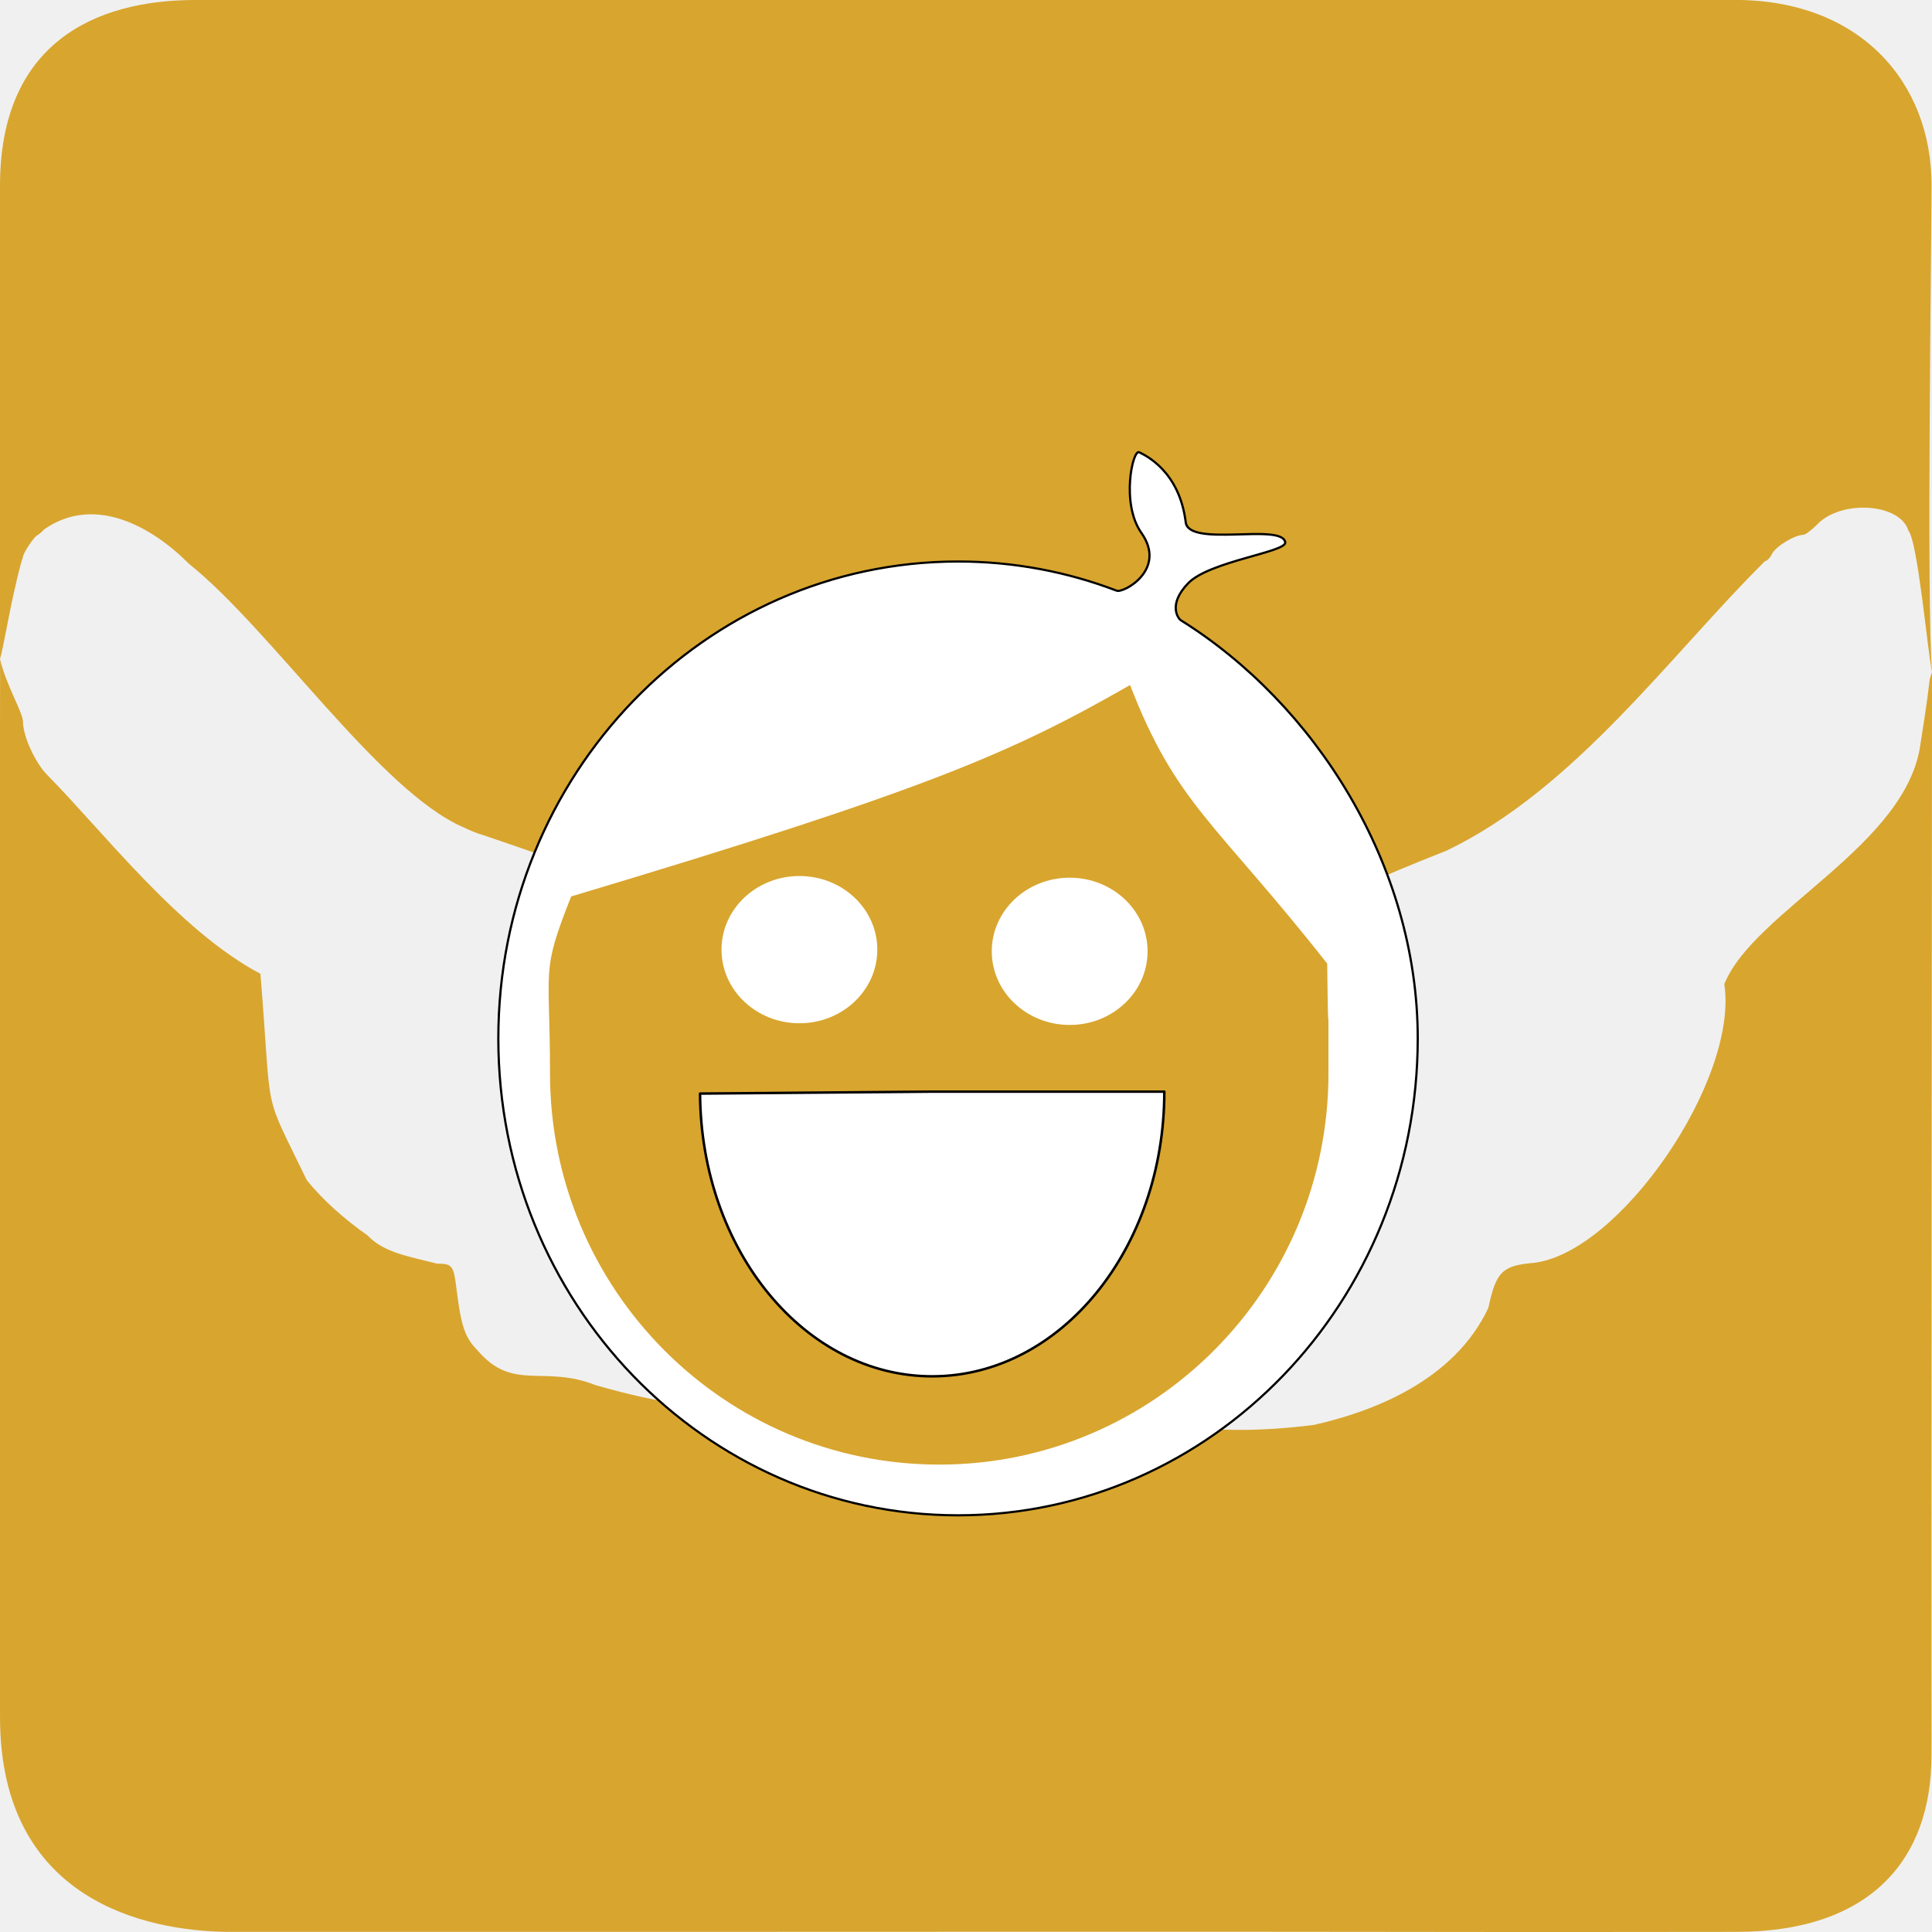
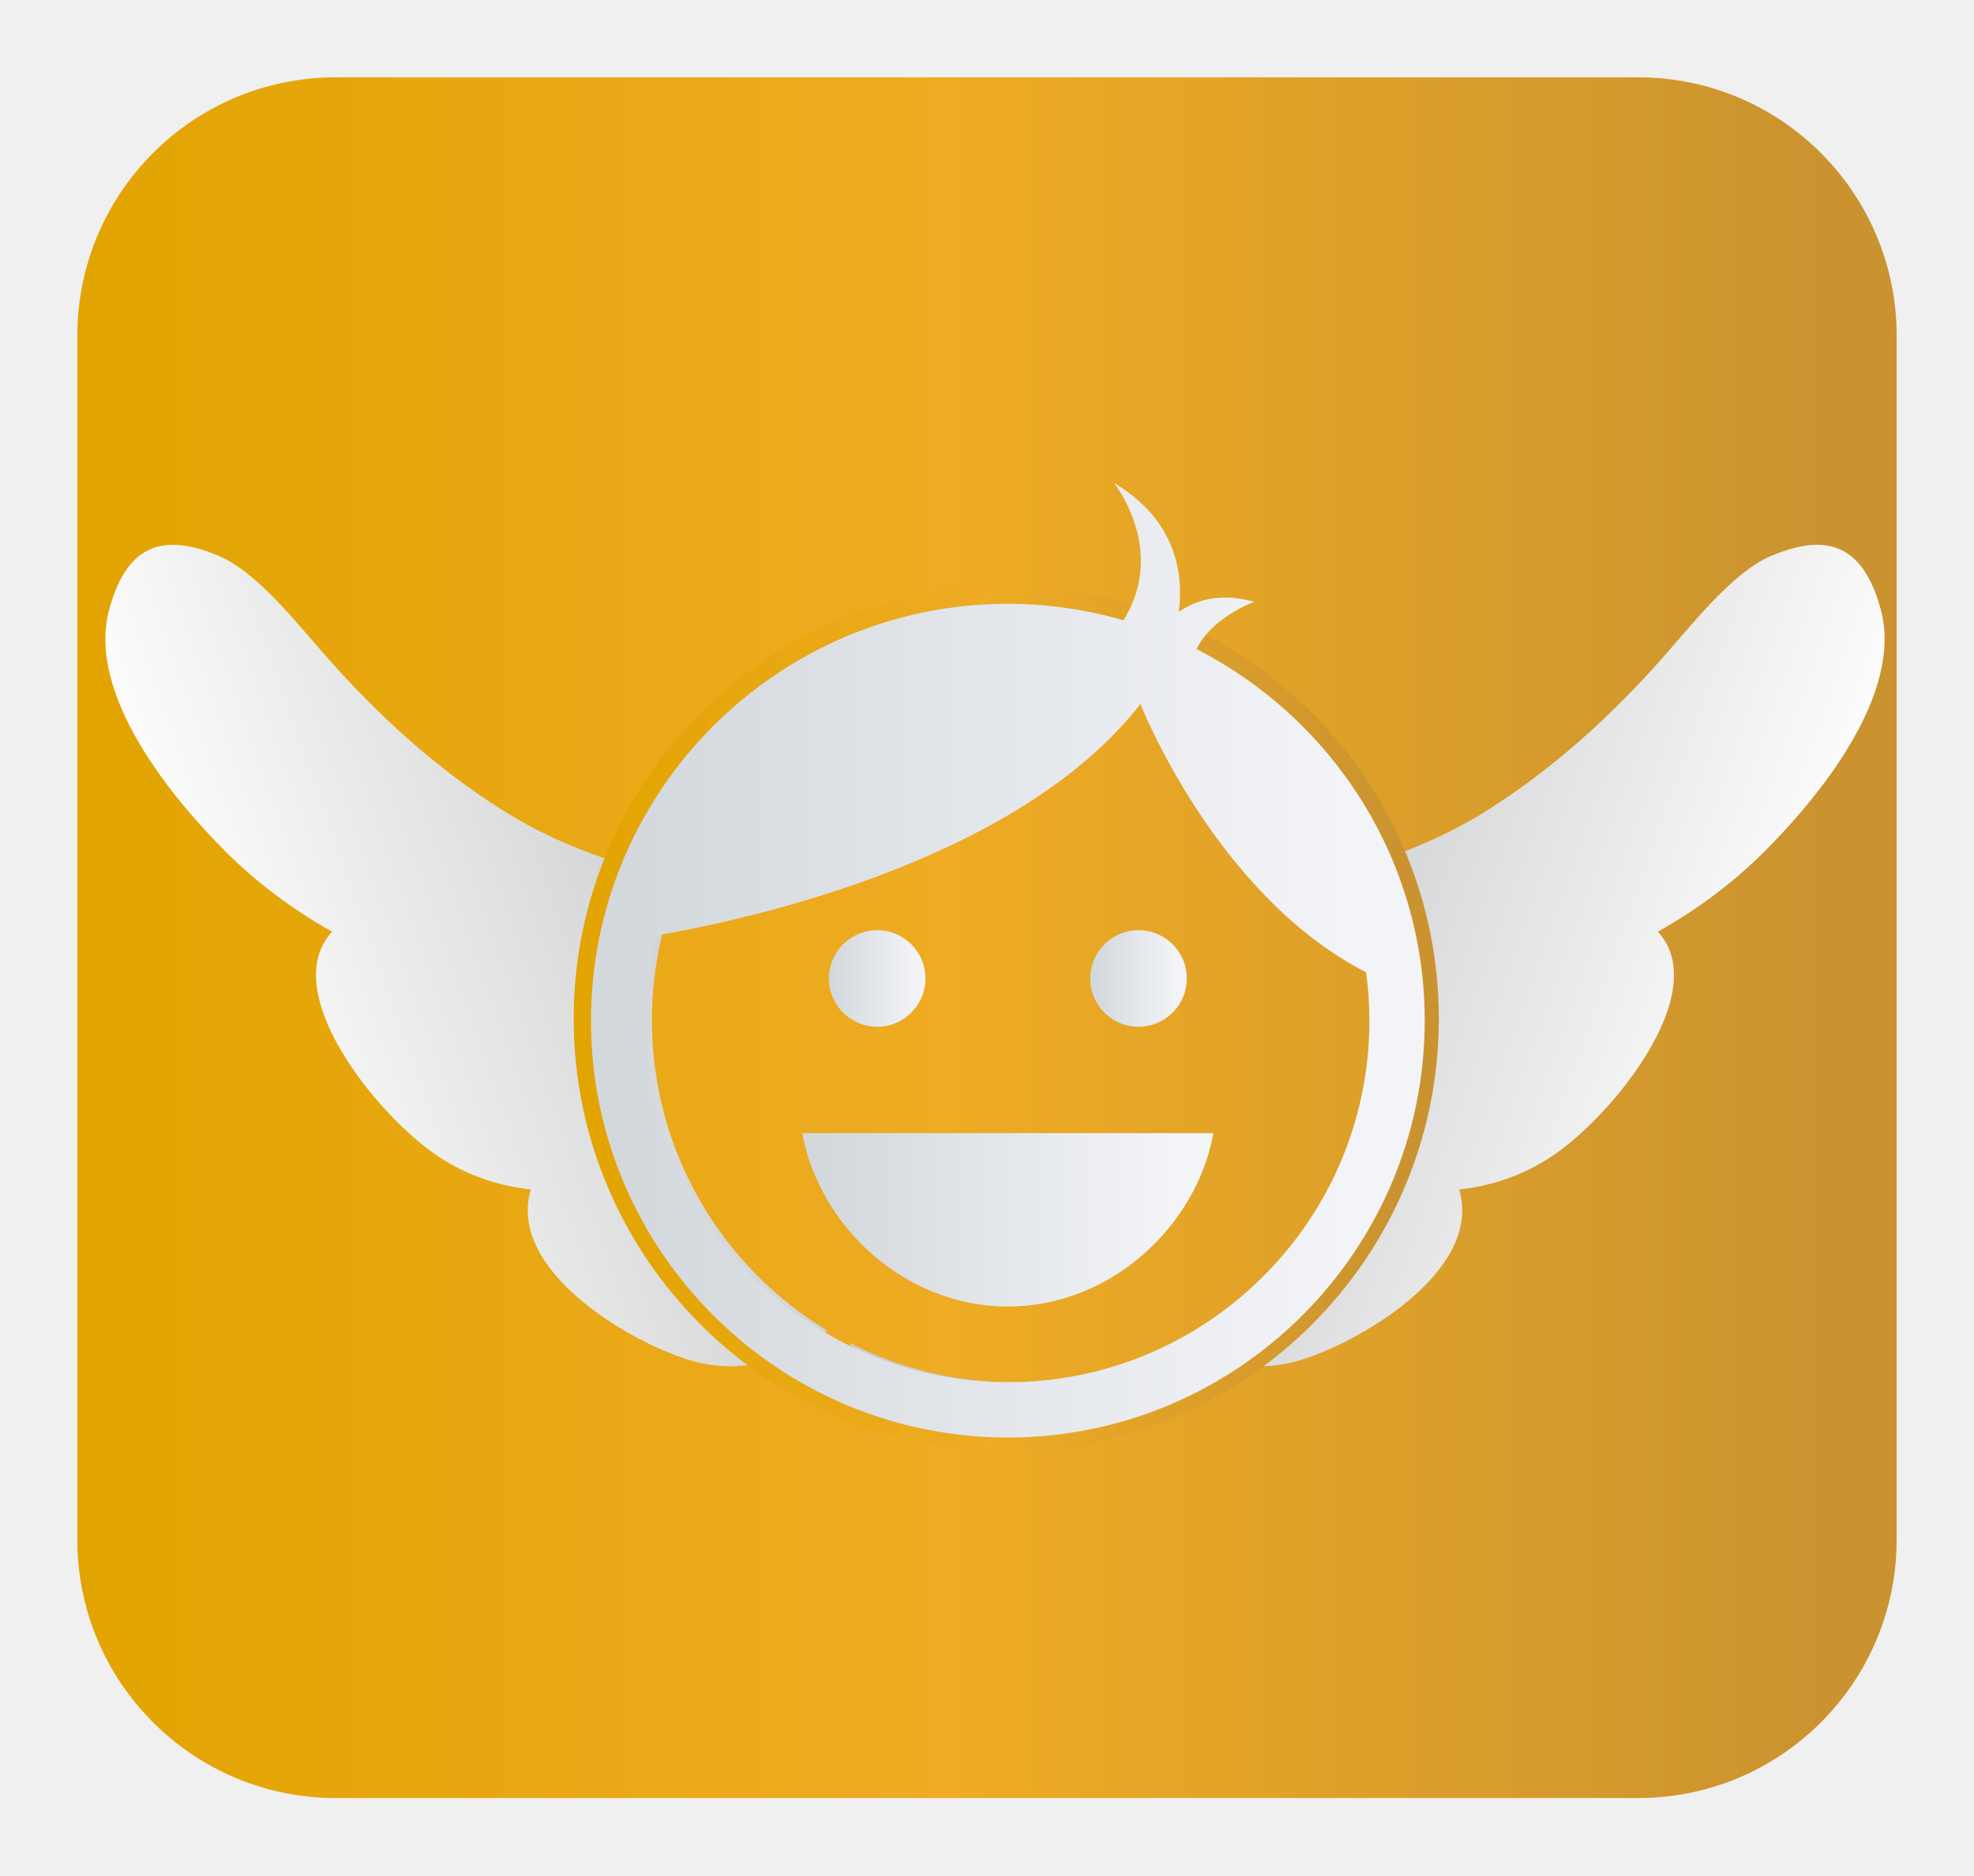
- <svg xmlns="http://www.w3.org/2000/svg" width="42.069mm" height="42.069mm" viewBox="0 0 42.069 42.069" version="1.1" id="svg3783">
-   <defs id="defs3777" />
-   <g id="layer1" transform="translate(-89.5687,-84.46709)">
-     <g id="g1009">
-       <g id="g34">
-         <path style="fill:#d8a52e;fill-rule:evenodd;stroke:none;stroke-width:0.257" d="m 93.82,84.467 c -2.198,0 -4.251,0.953 -4.251,4.042 v 10.308 c 0.057,-0.182 0.204,-1.011 0.271,-1.305 0.044,-0.196 0.16,-0.729 0.227,-0.91 0,-0.084 0.24,-0.448 0.319,-0.483 0.026,-0.011 0.093,-0.07 0.151,-0.13 1.09,-0.755 2.341,-0.056 3.14,0.749 1.805,1.444 4.165,4.965 5.991,5.747 0.144,0.07 0.316,0.139 0.384,0.154 0.068,0.014 9.862,3.408 9.988,3.539 15.573,-3.876 4.101,-0.448 11.032,-3.191 2.791,-1.339 4.874,-4.263 6.928,-6.301 0.042,0 0.111,-0.072 0.155,-0.16 0.078,-0.159 0.491,-0.411 0.676,-0.412 0.047,-2.63e-4 0.187,-0.105 0.313,-0.234 0.529,-0.541 1.801,-0.451 1.979,0.139 0.206,0.246 0.415,2.606 0.516,3.088 -0.124,-1.438 -0.011,-9.512 -0.011,-10.606 0,-2.243 -1.557,-4.035 -4.279,-4.035 M 89.569,100.12 v 21.749 c 0.007,4.001 3.206,4.641 4.937,4.664 h 9.392 c 4.856,0 11.762,-0.007 15.568,0 3.806,0.007 7.385,0 7.91,0 2.915,0 4.25,-1.57 4.25,-3.837 0.006,-0.543 -0.006,0.029 0.003,-11.304 l 0.009,-12.284 c -0.097,0.261 8e-5,0 -0.246,1.52 -0.268,2.241 -3.626,3.662 -4.277,5.267 0.319,2.085 -2.291,5.88 -4.17,6.073 -0.666,0.059 -0.8,0.194 -0.968,0.979 -0.751,1.599 -2.54,2.265 -3.801,2.548 -4.731,0.596 -5.629,-1.465 -6.697,-1.665 -1.069,-0.2 -3.104,2.49 -8.94,0.799 -1.137,-0.452 -1.801,0.154 -2.577,-0.764 -0.268,-0.269 -0.354,-0.524 -0.453,-1.331 -0.063,-0.512 -0.092,-0.551 -0.423,-0.551 -0.6,-0.155 -1.158,-0.236 -1.512,-0.614 -0.487,-0.339 -0.975,-0.767 -1.326,-1.206 -0.992,-2.053 -0.742,-1.246 -1.009,-4.492 -1.775,-0.934 -3.451,-3.128 -4.64,-4.327 -0.263,-0.264 -0.53,-0.848 -0.53,-1.16 5.01e-4,-0.201 -0.383,-0.827 -0.498,-1.368" id="path0" />
+ <svg xmlns="http://www.w3.org/2000/svg" version="1.1" id="svg2" xml:space="preserve" width="2552.832" height="2425.412" viewBox="0 0 2552.832 2425.412">
+   <defs id="defs6">
+     <clipPath clipPathUnits="userSpaceOnUse" id="clipPath18">
+       <path d="m 721.415,2116.629 c -138.489,0 -250.754,-112.265 -250.754,-250.754 v 0 -1167.547 c 0,-138.488 112.265,-250.758 250.754,-250.758 v 0 h 1263.117 c 138.49,0 250.753,112.27 250.753,250.758 v 0 1167.547 c 0,138.489 -112.263,250.754 -250.753,250.754 v 0 z" id="path16" />
+     </clipPath>
+     <linearGradient x1="0" y1="0" x2="1" y2="0" gradientUnits="userSpaceOnUse" gradientTransform="matrix(1764.624,0,0,1764.624,470.6614,1282.099)" spreadMethod="pad" id="linearGradient36">
+       <stop style="stop-opacity:1;stop-color:#e2a400" offset="0" id="stop24" />
+       <stop style="stop-opacity:1;stop-color:#eeab23" offset="0.474" id="stop26" />
+       <stop style="stop-opacity:1;stop-color:#eeab23" offset="0.479" id="stop28" />
+       <stop style="stop-opacity:1;stop-color:#ca9330" offset="0.957" id="stop30" />
+       <stop style="stop-opacity:1;stop-color:#ca9330" offset="0.995" id="stop32" />
+       <stop style="stop-opacity:1;stop-color:#ca9330" offset="1" id="stop34" />
+     </linearGradient>
+     <clipPath clipPathUnits="userSpaceOnUse" id="clipPath46">
+       <path d="m 2113.204,1652.268 c -36.86,-15.789 -75.059,-64.737 -103.454,-96.974 v 0 c -51.712,-58.718 -107.499,-108.882 -169.354,-148.205 v 0 c -136.475,-86.789 -267.836,-67.47 -403.363,-132.794 v 0 c -45.916,-22.124 -110.875,-60.259 -123.509,-125.662 v 0 c -7.295,-37.739 -7.362,-67.008 5.046,-97.26 v 0 c 12.815,-31.225 69.442,-116.312 -14.427,-129.169 v 0 c -4.304,-0.66 -7.464,-5.01 -8.733,-9.506 v 0 c -5.797,-0.582 -12.834,-7.614 -14.093,-15.088 v 0 c -26.004,-153.817 184.577,-105.443 231.067,12.648 v 0 c 38.76,-35.211 88.888,-52.988 140.282,-39.106 v 0 c 55.68,15.051 182.121,86.017 158.282,166.786 v 0 c 31.211,3.268 62.362,13.597 90.727,32.663 v 0 c 58.617,39.4 155.626,159.415 101.967,217.342 v 0 c 35.899,20.165 70.55,45.124 102.621,76.995 v 0 c 52.885,52.546 135.802,153.289 113.618,235.445 v 0 c -11.348,41.977 -31.134,62.801 -61.962,62.806 v 0 c -12.906,0 -27.741,-3.65 -44.715,-10.921" id="path44" />
+     </clipPath>
+     <linearGradient x1="0" y1="0" x2="1" y2="0" gradientUnits="userSpaceOnUse" gradientTransform="matrix(-686.1843,241.4822,-241.4822,-686.1843,2063.635,1092.656)" spreadMethod="pad" id="linearGradient60">
+       <stop style="stop-opacity:1;stop-color:#fcfcfc" offset="0" id="stop52" />
+       <stop style="stop-opacity:1;stop-color:#c1c2c4" offset="0.842" id="stop54" />
+       <stop style="stop-opacity:1;stop-color:#c1c2c4" offset="0.908" id="stop56" />
+       <stop style="stop-opacity:1;stop-color:#c1c2c4" offset="1" id="stop58" />
+     </linearGradient>
+     <clipPath clipPathUnits="userSpaceOnUse" id="clipPath70">
+       <path d="m 501.548,1600.383 c -22.177,-82.156 60.734,-182.899 113.621,-235.445 v 0 c 32.062,-31.871 66.726,-56.83 102.62,-76.995 v 0 c -53.66,-57.927 43.355,-177.942 101.96,-217.342 v 0 c 28.376,-19.066 59.521,-29.395 90.733,-32.663 v 0 C 886.643,957.169 1013.084,886.203 1068.77,871.152 v 0 c 51.387,-13.882 101.517,3.895 140.268,39.106 v 0 C 1255.53,792.167 1466.11,743.793 1440.12,897.61 v 0 c -1.266,7.474 -8.297,14.506 -14.105,15.088 v 0 c -1.265,4.496 -4.429,8.846 -8.727,9.506 v 0 c -83.871,12.857 -27.238,97.944 -14.428,129.169 v 0 c 12.408,30.252 12.348,59.521 5.047,97.26 v 0 c -12.636,65.403 -77.594,103.538 -123.515,125.662 v 0 c -135.517,65.324 -266.884,46.005 -403.365,132.794 v 0 c -61.854,39.323 -117.635,89.487 -169.34,148.205 v 0 c -28.402,32.237 -66.601,81.185 -103.466,96.974 v 0 c -16.963,7.271 -31.804,10.921 -44.709,10.921 v 0 c -30.835,0 -50.622,-20.823 -61.964,-62.806" id="path68" />
+     </clipPath>
+     <linearGradient x1="0" y1="0" x2="1" y2="0" gradientUnits="userSpaceOnUse" gradientTransform="matrix(686.1843,241.4822,241.4822,-686.1843,657.7936,1092.656)" spreadMethod="pad" id="linearGradient84">
+       <stop style="stop-opacity:1;stop-color:#fcfcfc" offset="0" id="stop76" />
+       <stop style="stop-opacity:1;stop-color:#c1c2c4" offset="0.842" id="stop78" />
+       <stop style="stop-opacity:1;stop-color:#c1c2c4" offset="0.908" id="stop80" />
+       <stop style="stop-opacity:1;stop-color:#c1c2c4" offset="1" id="stop82" />
+     </linearGradient>
+     <clipPath clipPathUnits="userSpaceOnUse" id="clipPath94">
+       <path d="m 952.112,1204.343 v -1.726 c 0.458,-230.956 188.492,-418.692 419.555,-418.692 v 0 c 231.344,0 419.548,188.211 419.548,419.555 v 0 c 0,231.344 -188.204,419.554 -419.548,419.554 v 0 c -231.063,0 -419.097,-187.735 -419.555,-418.691 m 35.335,-0.863 c 0,211.857 172.356,384.219 384.22,384.219 v 0 c 211.856,0 384.212,-172.362 384.212,-384.219 v 0 c 0,-211.864 -172.356,-384.22 -384.212,-384.22 v 0 c -211.864,0 -384.22,172.356 -384.22,384.22" id="path92" />
+     </clipPath>
+     <linearGradient x1="0" y1="0" x2="1" y2="0" gradientUnits="userSpaceOnUse" gradientTransform="matrix(839.1034,0,0,839.1034,952.1117,1203.48)" spreadMethod="pad" id="linearGradient112">
+       <stop style="stop-opacity:1;stop-color:#e2a400" offset="0" id="stop100" />
+       <stop style="stop-opacity:1;stop-color:#eeab23" offset="0.474" id="stop102" />
+       <stop style="stop-opacity:1;stop-color:#eeab23" offset="0.479" id="stop104" />
+       <stop style="stop-opacity:1;stop-color:#ca9330" offset="0.957" id="stop106" />
+       <stop style="stop-opacity:1;stop-color:#ca9330" offset="0.995" id="stop108" />
+       <stop style="stop-opacity:1;stop-color:#ca9330" offset="1" id="stop110" />
+     </linearGradient>
+     <clipPath clipPathUnits="userSpaceOnUse" id="clipPath124">
+       <path d="m 318.332,0 h 4100 v 2653.937 h -4100 z" id="path122" />
+     </clipPath>
+     <clipPath clipPathUnits="userSpaceOnUse" id="clipPath136">
+       <path d="m 318.332,0 h 4100 v 2653.938 h -4100 z" id="path134" />
+     </clipPath>
+     <clipPath clipPathUnits="userSpaceOnUse" id="clipPath152">
+       <path d="m 318.332,0 h 4100 v 2653.937 h -4100 z" id="path150" />
+     </clipPath>
+     <clipPath clipPathUnits="userSpaceOnUse" id="clipPath162">
+       <path d="m 318.332,0 h 4100 v 2653.938 h -4100 z" id="path160" />
+     </clipPath>
+     <clipPath clipPathUnits="userSpaceOnUse" id="clipPath174">
+       <path d="m 1028.01,1201.975 c 0,-193.946 157.226,-351.166 351.167,-351.166 v 0 c 193.953,0 351.179,157.22 351.179,351.166 v 0 c 0,193.953 -157.226,351.179 -351.179,351.179 v 0 c -193.941,0 -351.167,-157.226 -351.167,-351.179" id="path172" />
+     </clipPath>
+     <linearGradient x1="0" y1="0" x2="1" y2="0" gradientUnits="userSpaceOnUse" gradientTransform="matrix(1764.628,0,0,1764.628,469.4238,1201.981)" spreadMethod="pad" id="linearGradient192">
+       <stop style="stop-opacity:1;stop-color:#e2a400" offset="0" id="stop180" />
+       <stop style="stop-opacity:1;stop-color:#eeab23" offset="0.474" id="stop182" />
+       <stop style="stop-opacity:1;stop-color:#eeab23" offset="0.479" id="stop184" />
+       <stop style="stop-opacity:1;stop-color:#ca9330" offset="0.957" id="stop186" />
+       <stop style="stop-opacity:1;stop-color:#ca9330" offset="0.995" id="stop188" />
+       <stop style="stop-opacity:1;stop-color:#ca9330" offset="1" id="stop190" />
+     </linearGradient>
+     <clipPath clipPathUnits="userSpaceOnUse" id="clipPath202">
+       <path d="m 1485.322,1590 c -35.635,10.311 -73.226,15.946 -112.133,15.946 v 0 c -222.947,0 -404.33,-181.378 -404.33,-404.325 v 0 c 0,-222.947 181.383,-404.323 404.33,-404.323 v 0 c 222.661,0 403.865,180.927 404.329,403.482 v 0 1.682 c -0.318,156.744 -90.354,292.722 -221.315,359.51 v 0 c 14.865,30.96 55.936,45.898 55.936,45.898 v 0 c -33.297,9.518 -57.285,1.223 -73.152,-9.747 v 0 c 4.688,36.87 -2.188,88.916 -62.92,125.121 v 0 c 0,0 52.094,-64.7 9.255,-133.244 m -462.838,-388.379 c 0,28.485 3.506,56.154 9.937,82.684 v 0 c 88.971,15.315 350.485,72.026 469.361,224.44 v 0 c 0,0 72.691,-185.424 218.876,-260.201 v 0 c 2.061,-15.357 3.236,-31.002 3.236,-46.923 v 0 c 0,-193.376 -157.329,-350.7 -350.705,-350.7 v 0 c -193.378,0 -350.705,157.324 -350.705,350.7" id="path200" />
+     </clipPath>
+     <linearGradient x1="0" y1="0" x2="1" y2="0" gradientUnits="userSpaceOnUse" gradientTransform="matrix(808.659,0,0,808.659,968.8594,1260.272)" spreadMethod="pad" id="linearGradient216">
+       <stop style="stop-opacity:1;stop-color:#d3d8dd" offset="0" id="stop208" />
+       <stop style="stop-opacity:1;stop-color:#d3d8dd" offset="0.03" id="stop210" />
+       <stop style="stop-opacity:1;stop-color:#f3f4f8" offset="0.908" id="stop212" />
+       <stop style="stop-opacity:1;stop-color:#f3f4f8" offset="1" id="stop214" />
+     </linearGradient>
+     <clipPath clipPathUnits="userSpaceOnUse" id="clipPath226">
+       <path d="m 1173.805,1092.516 c 16.232,-89.912 99.287,-168.184 199.384,-168.184 v 0 c 100.097,0 183.15,78.272 199.376,168.184 v 0 z" id="path224" />
+     </clipPath>
+     <linearGradient x1="0" y1="0" x2="1" y2="0" gradientUnits="userSpaceOnUse" gradientTransform="matrix(398.7609,0,0,398.7609,1173.805,1008.424)" spreadMethod="pad" id="linearGradient240">
+       <stop style="stop-opacity:1;stop-color:#d3d8dd" offset="0" id="stop232" />
+       <stop style="stop-opacity:1;stop-color:#d3d8dd" offset="0.03" id="stop234" />
+       <stop style="stop-opacity:1;stop-color:#f3f4f8" offset="0.908" id="stop236" />
+       <stop style="stop-opacity:1;stop-color:#f3f4f8" offset="1" id="stop238" />
+     </linearGradient>
+     <clipPath clipPathUnits="userSpaceOnUse" id="clipPath250">
+       <path d="m 1199.61,1242.544 c 0,-25.859 20.968,-46.827 46.827,-46.827 v 0 c 25.864,0 46.826,20.968 46.826,46.827 v 0 c 0,25.865 -20.962,46.826 -46.826,46.826 v 0 c -25.859,0 -46.827,-20.961 -46.827,-46.826" id="path248" />
+     </clipPath>
+     <linearGradient x1="0" y1="0" x2="1" y2="0" gradientUnits="userSpaceOnUse" gradientTransform="matrix(93.65271,0,0,93.65271,1199.61,1242.544)" spreadMethod="pad" id="linearGradient264">
+       <stop style="stop-opacity:1;stop-color:#d3d8dd" offset="0" id="stop256" />
+       <stop style="stop-opacity:1;stop-color:#d3d8dd" offset="0.03" id="stop258" />
+       <stop style="stop-opacity:1;stop-color:#f3f4f8" offset="0.908" id="stop260" />
+       <stop style="stop-opacity:1;stop-color:#f3f4f8" offset="1" id="stop262" />
+     </linearGradient>
+     <clipPath clipPathUnits="userSpaceOnUse" id="clipPath274">
+       <path d="m 1453.109,1242.544 c 0,-25.859 20.967,-46.827 46.826,-46.827 v 0 c 25.865,0 46.827,20.968 46.827,46.827 v 0 c 0,25.865 -20.962,46.826 -46.827,46.826 v 0 c -25.859,0 -46.826,-20.961 -46.826,-46.826" id="path272" />
+     </clipPath>
+     <linearGradient x1="0" y1="0" x2="1" y2="0" gradientUnits="userSpaceOnUse" gradientTransform="matrix(93.65283,0,0,93.65283,1453.109,1242.544)" spreadMethod="pad" id="linearGradient288">
+       <stop style="stop-opacity:1;stop-color:#d3d8dd" offset="0" id="stop280" />
+       <stop style="stop-opacity:1;stop-color:#d3d8dd" offset="0.03" id="stop282" />
+       <stop style="stop-opacity:1;stop-color:#f3f4f8" offset="0.908" id="stop284" />
+       <stop style="stop-opacity:1;stop-color:#f3f4f8" offset="1" id="stop286" />
+     </linearGradient>
+   </defs>
+   <g id="g10" transform="matrix(1.333333,0,0,-1.333333,-527.548,2922.172)">
+     <g id="g997">
+       <g id="g12">
+         <g clip-path="url(#clipPath18)" id="g14">
+           <g id="g20">
+             <g id="g22">
+               <path id="path38" style="fill:url(#linearGradient36);stroke:none" d="m 721.415,2116.629 c -138.489,0 -250.754,-112.265 -250.754,-250.754 v 0 -1167.547 c 0,-138.488 112.265,-250.758 250.754,-250.758 v 0 h 1263.117 c 138.49,0 250.753,112.27 250.753,250.758 v 0 1167.547 c 0,138.489 -112.263,250.754 -250.753,250.754 v 0 z" />
+             </g>
+           </g>
+         </g>
      </g>
-       <g transform="translate(-30.12128,-5.799749)" id="g997">
-         <g transform="matrix(1.091604,0,0,1.077453,-29.21312,7.182022)" id="g959-3">
-           <path id="path923-6" d="m 164.688,98.098 c 0,5.323 -4.106,9.638 -9.17,9.638 -5.065,0 -9.17,-4.315 -9.17,-9.638 0,-5.323 4.106,-9.638 9.17,-9.638 1.112,0 2.179,0.208 3.165,0.59 0.135,0.052 1.01,-0.425 0.492,-1.169 -0.413,-0.594 -0.172,-1.694 -0.043,-1.629 0.129,0.065 0.802,0.384 0.928,1.415 0.063,0.515 1.923,0.008 1.985,0.405 0.031,0.198 -1.514,0.382 -1.937,0.828 -0.424,0.446 -0.181,0.725 -0.151,0.744 2.671,1.685 4.731,4.942 4.731,8.454 z" style="opacity:1;fill:#ffffff;fill-opacity:1;fill-rule:nonzero;stroke:#000000;stroke-width:0.044;stroke-linecap:round;stroke-linejoin:round;stroke-miterlimit:4;stroke-dasharray:none;stroke-opacity:1" />
-           <path id="path925-7" d="m 162.907,98.803 c 0,4.367 -3.476,7.908 -7.764,7.908 -4.288,-10e-6 -7.764,-3.54 -7.764,-7.908 0,-2.184 -0.189,-2.011 0.422,-3.574 7.132,-2.162 8.801,-2.911 11.149,-4.273 0.92,2.414 1.708,2.77 3.932,5.629 0.025,2.218 0.025,0.034 0.025,2.218 z" style="opacity:1;fill:#d8a52e;fill-opacity:1;fill-rule:nonzero;stroke:none;stroke-width:1.148;stroke-linecap:round;stroke-linejoin:round;stroke-miterlimit:4;stroke-dasharray:none;stroke-opacity:1" />
-           <path d="m 159.633,99.174 a 4.63,5.753 0 0 1 -4.615,5.753 4.63,5.753 0 0 1 -4.646,-5.714 l 4.63,-0.039 z" id="path931-5" style="opacity:1;fill:#ffffff;fill-opacity:1;fill-rule:nonzero;stroke:#000000;stroke-width:0.05;stroke-linecap:round;stroke-linejoin:round;stroke-miterlimit:4;stroke-dasharray:none;stroke-opacity:1" />
-           <ellipse style="opacity:1;fill:#ffffff;fill-opacity:1;fill-rule:nonzero;stroke:none;stroke-width:1;stroke-linecap:round;stroke-linejoin:round;stroke-miterlimit:4;stroke-dasharray:none;stroke-opacity:1" id="path14-35" cx="152.354" cy="96.304" rx="1.554" ry="1.488" />
-           <ellipse style="opacity:1;fill:#ffffff;fill-opacity:1;fill-rule:nonzero;stroke:none;stroke-width:1;stroke-linecap:round;stroke-linejoin:round;stroke-miterlimit:4;stroke-dasharray:none;stroke-opacity:1" id="path14-3-6" cx="157.745" cy="96.338" rx="1.554" ry="1.488" />
+       <g id="g40">
+         <g clip-path="url(#clipPath46)" id="g42">
+           <g id="g48">
+             <g id="g50">
+               <path id="path62" style="fill:url(#linearGradient60);stroke:none" d="m 2113.204,1652.268 c -36.86,-15.789 -75.059,-64.737 -103.454,-96.974 v 0 c -51.712,-58.718 -107.499,-108.882 -169.354,-148.205 v 0 c -136.475,-86.789 -267.836,-67.47 -403.363,-132.794 v 0 c -45.916,-22.124 -110.875,-60.259 -123.509,-125.662 v 0 c -7.295,-37.739 -7.362,-67.008 5.046,-97.26 v 0 c 12.815,-31.225 69.442,-116.312 -14.427,-129.169 v 0 c -4.304,-0.66 -7.464,-5.01 -8.733,-9.506 v 0 c -5.797,-0.582 -12.834,-7.614 -14.093,-15.088 v 0 c -26.004,-153.817 184.577,-105.443 231.067,12.648 v 0 c 38.76,-35.211 88.888,-52.988 140.282,-39.106 v 0 c 55.68,15.051 182.121,86.017 158.282,166.786 v 0 c 31.211,3.268 62.362,13.597 90.727,32.663 v 0 c 58.617,39.4 155.626,159.415 101.967,217.342 v 0 c 35.899,20.165 70.55,45.124 102.621,76.995 v 0 c 52.885,52.546 135.802,153.289 113.618,235.445 v 0 c -11.348,41.977 -31.134,62.801 -61.962,62.806 v 0 c -12.906,0 -27.741,-3.65 -44.715,-10.921" />
+             </g>
+           </g>
+         </g>
+       </g>
+       <g id="g64">
+         <g clip-path="url(#clipPath70)" id="g66">
+           <g id="g72">
+             <g id="g74">
+               <path id="path86" style="fill:url(#linearGradient84);stroke:none" d="m 501.548,1600.383 c -22.177,-82.156 60.734,-182.899 113.621,-235.445 v 0 c 32.062,-31.871 66.726,-56.83 102.62,-76.995 v 0 c -53.66,-57.927 43.355,-177.942 101.96,-217.342 v 0 c 28.376,-19.066 59.521,-29.395 90.733,-32.663 v 0 C 886.643,957.169 1013.084,886.203 1068.77,871.152 v 0 c 51.387,-13.882 101.517,3.895 140.268,39.106 v 0 C 1255.53,792.167 1466.11,743.793 1440.12,897.61 v 0 c -1.266,7.474 -8.297,14.506 -14.105,15.088 v 0 c -1.265,4.496 -4.429,8.846 -8.727,9.506 v 0 c -83.871,12.857 -27.238,97.944 -14.428,129.169 v 0 c 12.408,30.252 12.348,59.521 5.047,97.26 v 0 c -12.636,65.403 -77.594,103.538 -123.515,125.662 v 0 c -135.517,65.324 -266.884,46.005 -403.365,132.794 v 0 c -61.854,39.323 -117.635,89.487 -169.34,148.205 v 0 c -28.402,32.237 -66.601,81.185 -103.466,96.974 v 0 c -16.963,7.271 -31.804,10.921 -44.709,10.921 v 0 c -30.835,0 -50.622,-20.823 -61.964,-62.806" />
+             </g>
+           </g>
+         </g>
+       </g>
+       <g id="g88">
+         <g clip-path="url(#clipPath94)" id="g90">
+           <g id="g96">
+             <g id="g98">
+               <path id="path114" style="fill:url(#linearGradient112);stroke:none" d="m 952.112,1204.343 v -1.726 c 0.458,-230.956 188.492,-418.692 419.555,-418.692 v 0 c 231.344,0 419.548,188.211 419.548,419.555 v 0 c 0,231.344 -188.204,419.554 -419.548,419.554 v 0 c -231.063,0 -419.097,-187.735 -419.555,-418.691 m 35.335,-0.863 c 0,211.857 172.356,384.219 384.22,384.219 v 0 c 211.856,0 384.212,-172.362 384.212,-384.219 v 0 c 0,-211.864 -172.356,-384.22 -384.212,-384.22 v 0 c -211.864,0 -384.22,172.356 -384.22,384.22" />
+             </g>
+           </g>
+         </g>
+       </g>
+       <g id="g168">
+         <g clip-path="url(#clipPath174)" id="g170">
+           <g id="g176">
+             <g id="g178">
+               <path id="path194" style="fill:url(#linearGradient192);stroke:none" d="m 1028.01,1201.975 c 0,-193.946 157.226,-351.166 351.167,-351.166 v 0 c 193.953,0 351.179,157.22 351.179,351.166 v 0 c 0,193.953 -157.226,351.179 -351.179,351.179 v 0 c -193.941,0 -351.167,-157.226 -351.167,-351.179" />
+             </g>
+           </g>
+         </g>
+       </g>
+       <g id="g196">
+         <g clip-path="url(#clipPath202)" id="g198">
+           <g id="g204">
+             <g id="g206">
+               <path id="path218" style="fill:url(#linearGradient216);stroke:none" d="m 1485.322,1590 c -35.635,10.311 -73.226,15.946 -112.133,15.946 v 0 c -222.947,0 -404.33,-181.378 -404.33,-404.325 v 0 c 0,-222.947 181.383,-404.323 404.33,-404.323 v 0 c 222.661,0 403.865,180.927 404.329,403.482 v 0 1.682 c -0.318,156.744 -90.354,292.722 -221.315,359.51 v 0 c 14.865,30.96 55.936,45.898 55.936,45.898 v 0 c -33.297,9.518 -57.285,1.223 -73.152,-9.747 v 0 c 4.688,36.87 -2.188,88.916 -62.92,125.121 v 0 c 0,0 52.094,-64.7 9.255,-133.244 m -462.838,-388.379 c 0,28.485 3.506,56.154 9.937,82.684 v 0 c 88.971,15.315 350.485,72.026 469.361,224.44 v 0 c 0,0 72.691,-185.424 218.876,-260.201 v 0 c 2.061,-15.357 3.236,-31.002 3.236,-46.923 v 0 c 0,-193.376 -157.329,-350.7 -350.705,-350.7 v 0 c -193.378,0 -350.705,157.324 -350.705,350.7" />
+             </g>
+           </g>
+         </g>
+       </g>
+       <g id="g220">
+         <g clip-path="url(#clipPath226)" id="g222">
+           <g id="g228">
+             <g id="g230">
+               <path id="path242" style="fill:url(#linearGradient240);stroke:none" d="m 1173.805,1092.516 c 16.232,-89.912 99.287,-168.184 199.384,-168.184 v 0 c 100.097,0 183.15,78.272 199.376,168.184 v 0 z" />
+             </g>
+           </g>
+         </g>
+       </g>
+       <g id="g244">
+         <g clip-path="url(#clipPath250)" id="g246">
+           <g id="g252">
+             <g id="g254">
+               <path id="path266" style="fill:url(#linearGradient264);stroke:none" d="m 1199.61,1242.544 c 0,-25.859 20.968,-46.827 46.827,-46.827 v 0 c 25.864,0 46.826,20.968 46.826,46.827 v 0 c 0,25.865 -20.962,46.826 -46.826,46.826 v 0 c -25.859,0 -46.827,-20.961 -46.827,-46.826" />
+             </g>
+           </g>
+         </g>
+       </g>
+       <g id="g268">
+         <g clip-path="url(#clipPath274)" id="g270">
+           <g id="g276">
+             <g id="g278">
+               <path id="path290" style="fill:url(#linearGradient288);stroke:none" d="m 1453.109,1242.544 c 0,-25.859 20.967,-46.827 46.826,-46.827 v 0 c 25.865,0 46.827,20.968 46.827,46.827 v 0 c 0,25.865 -20.962,46.826 -46.827,46.826 v 0 c -25.859,0 -46.826,-20.961 -46.826,-46.826" />
+             </g>
+           </g>
        </g>
      </g>
    </g>
  </g>
</svg>
